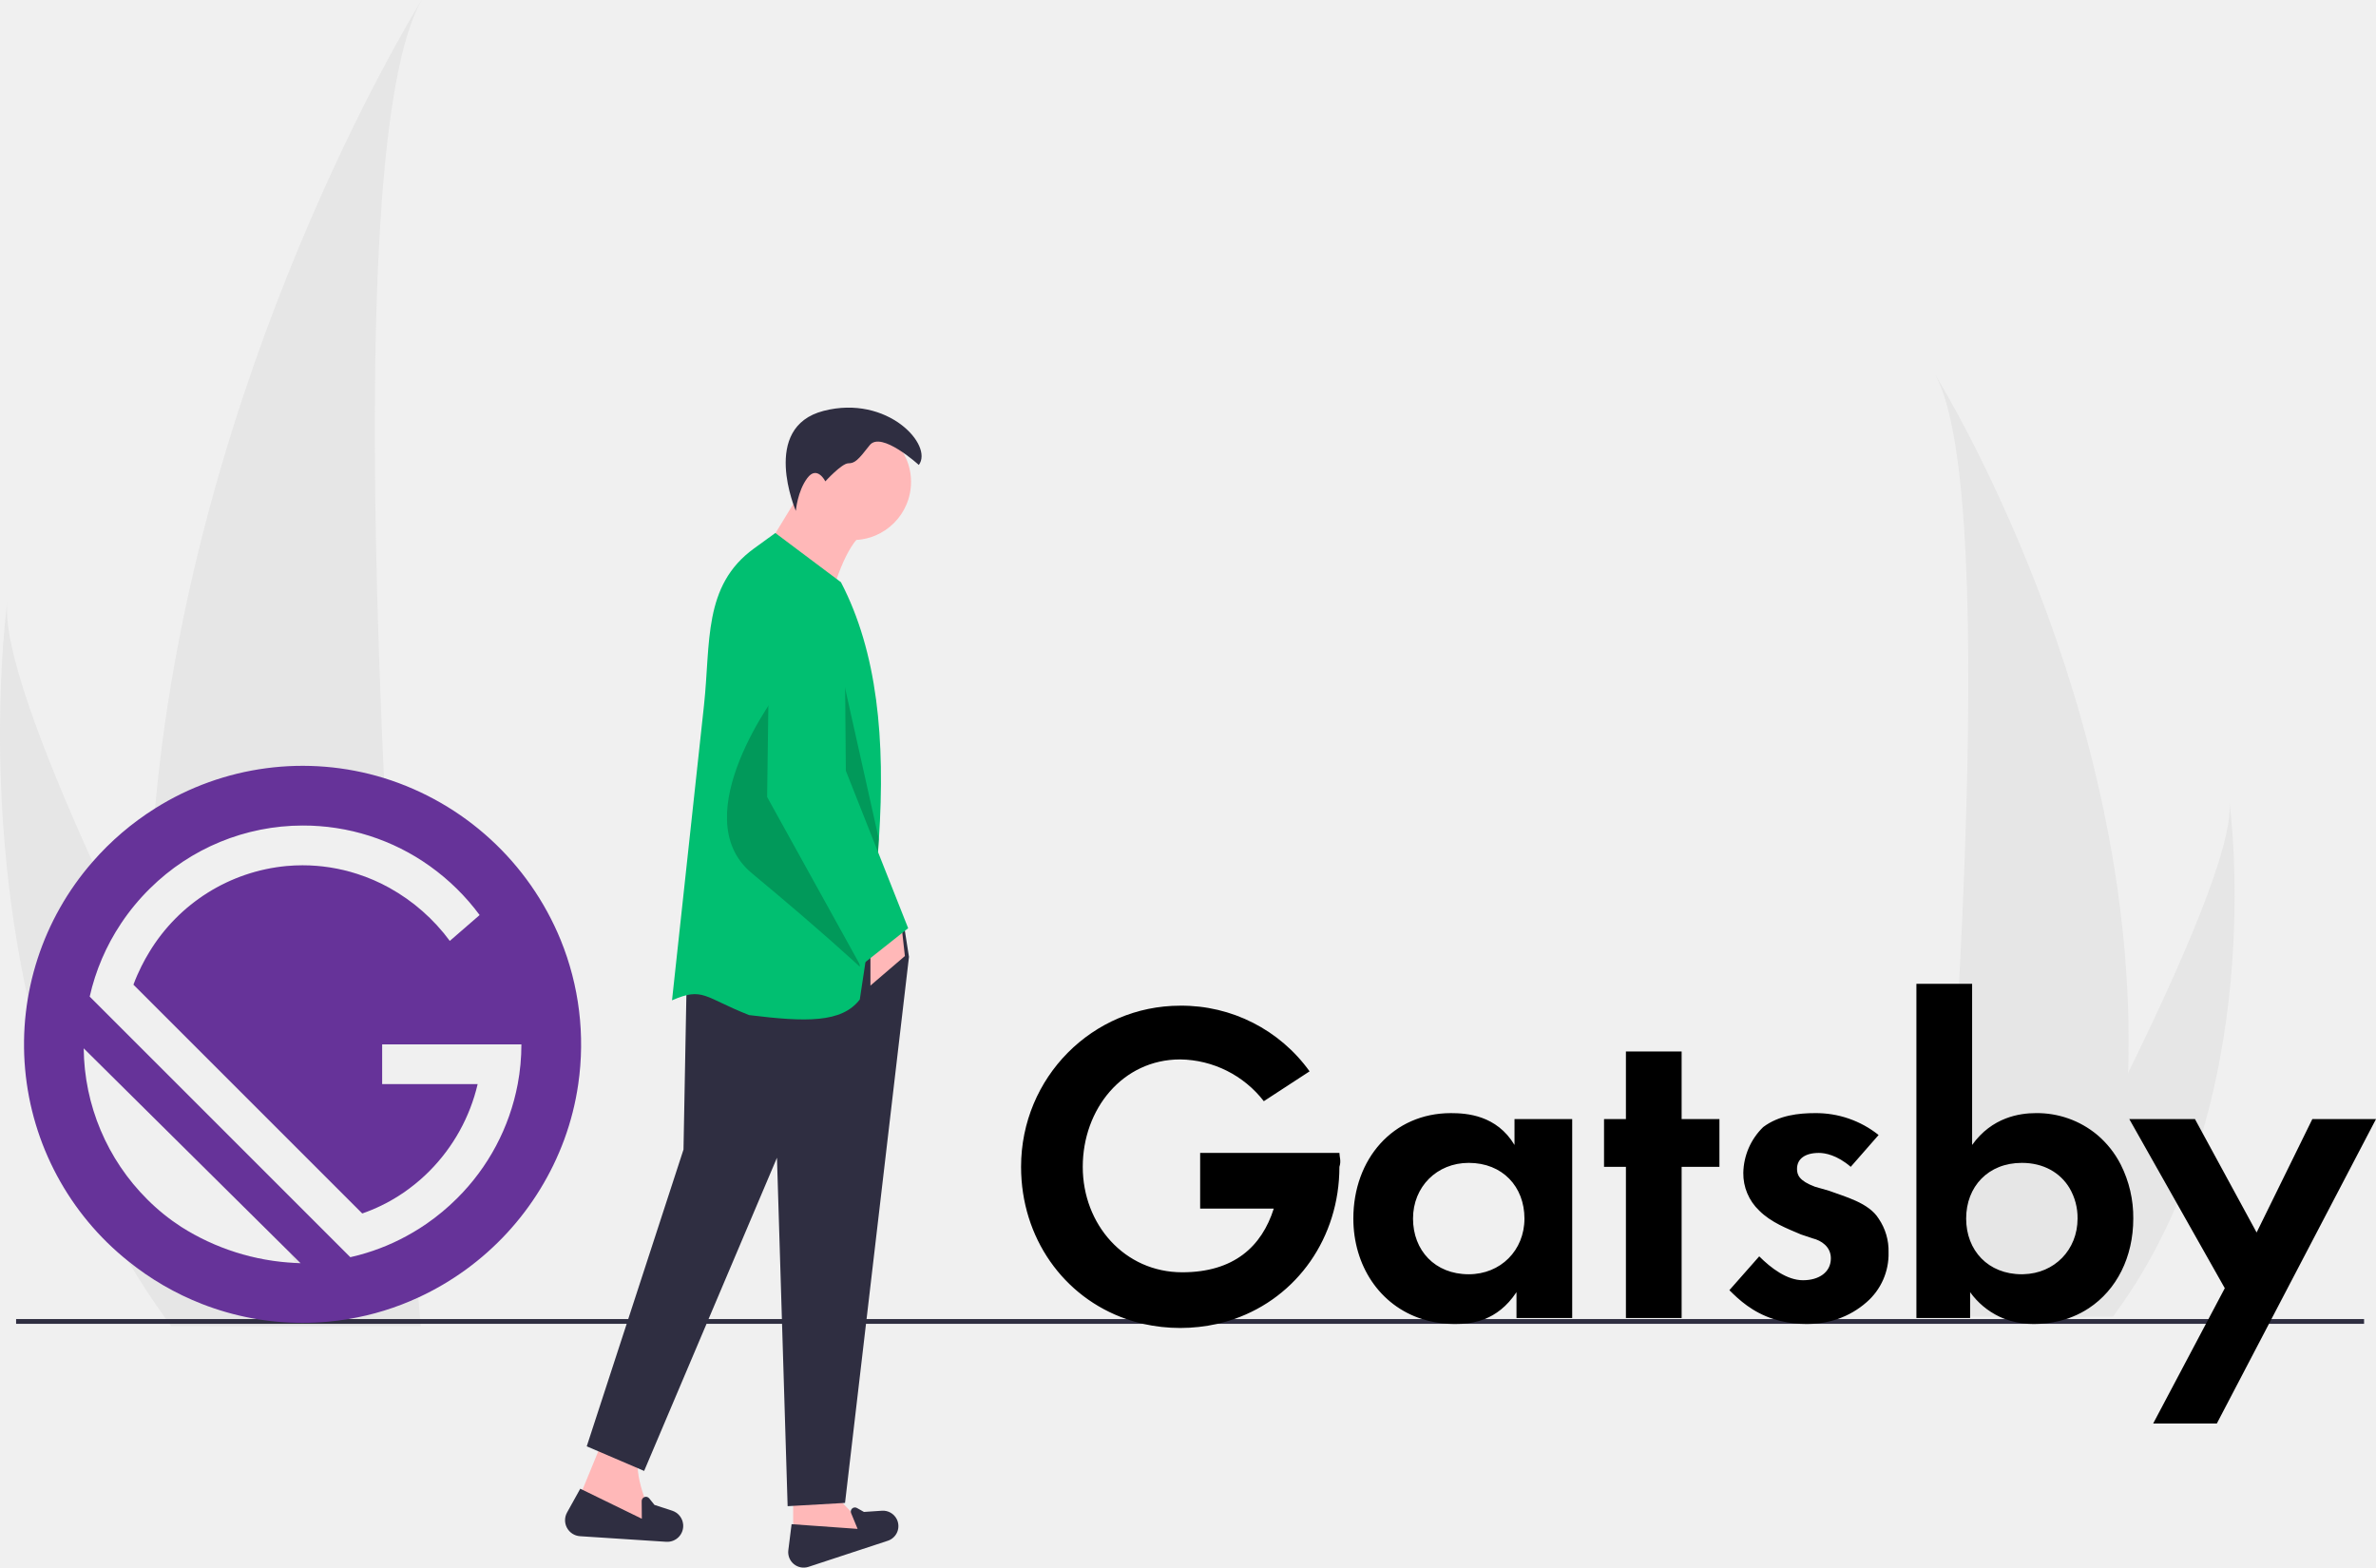
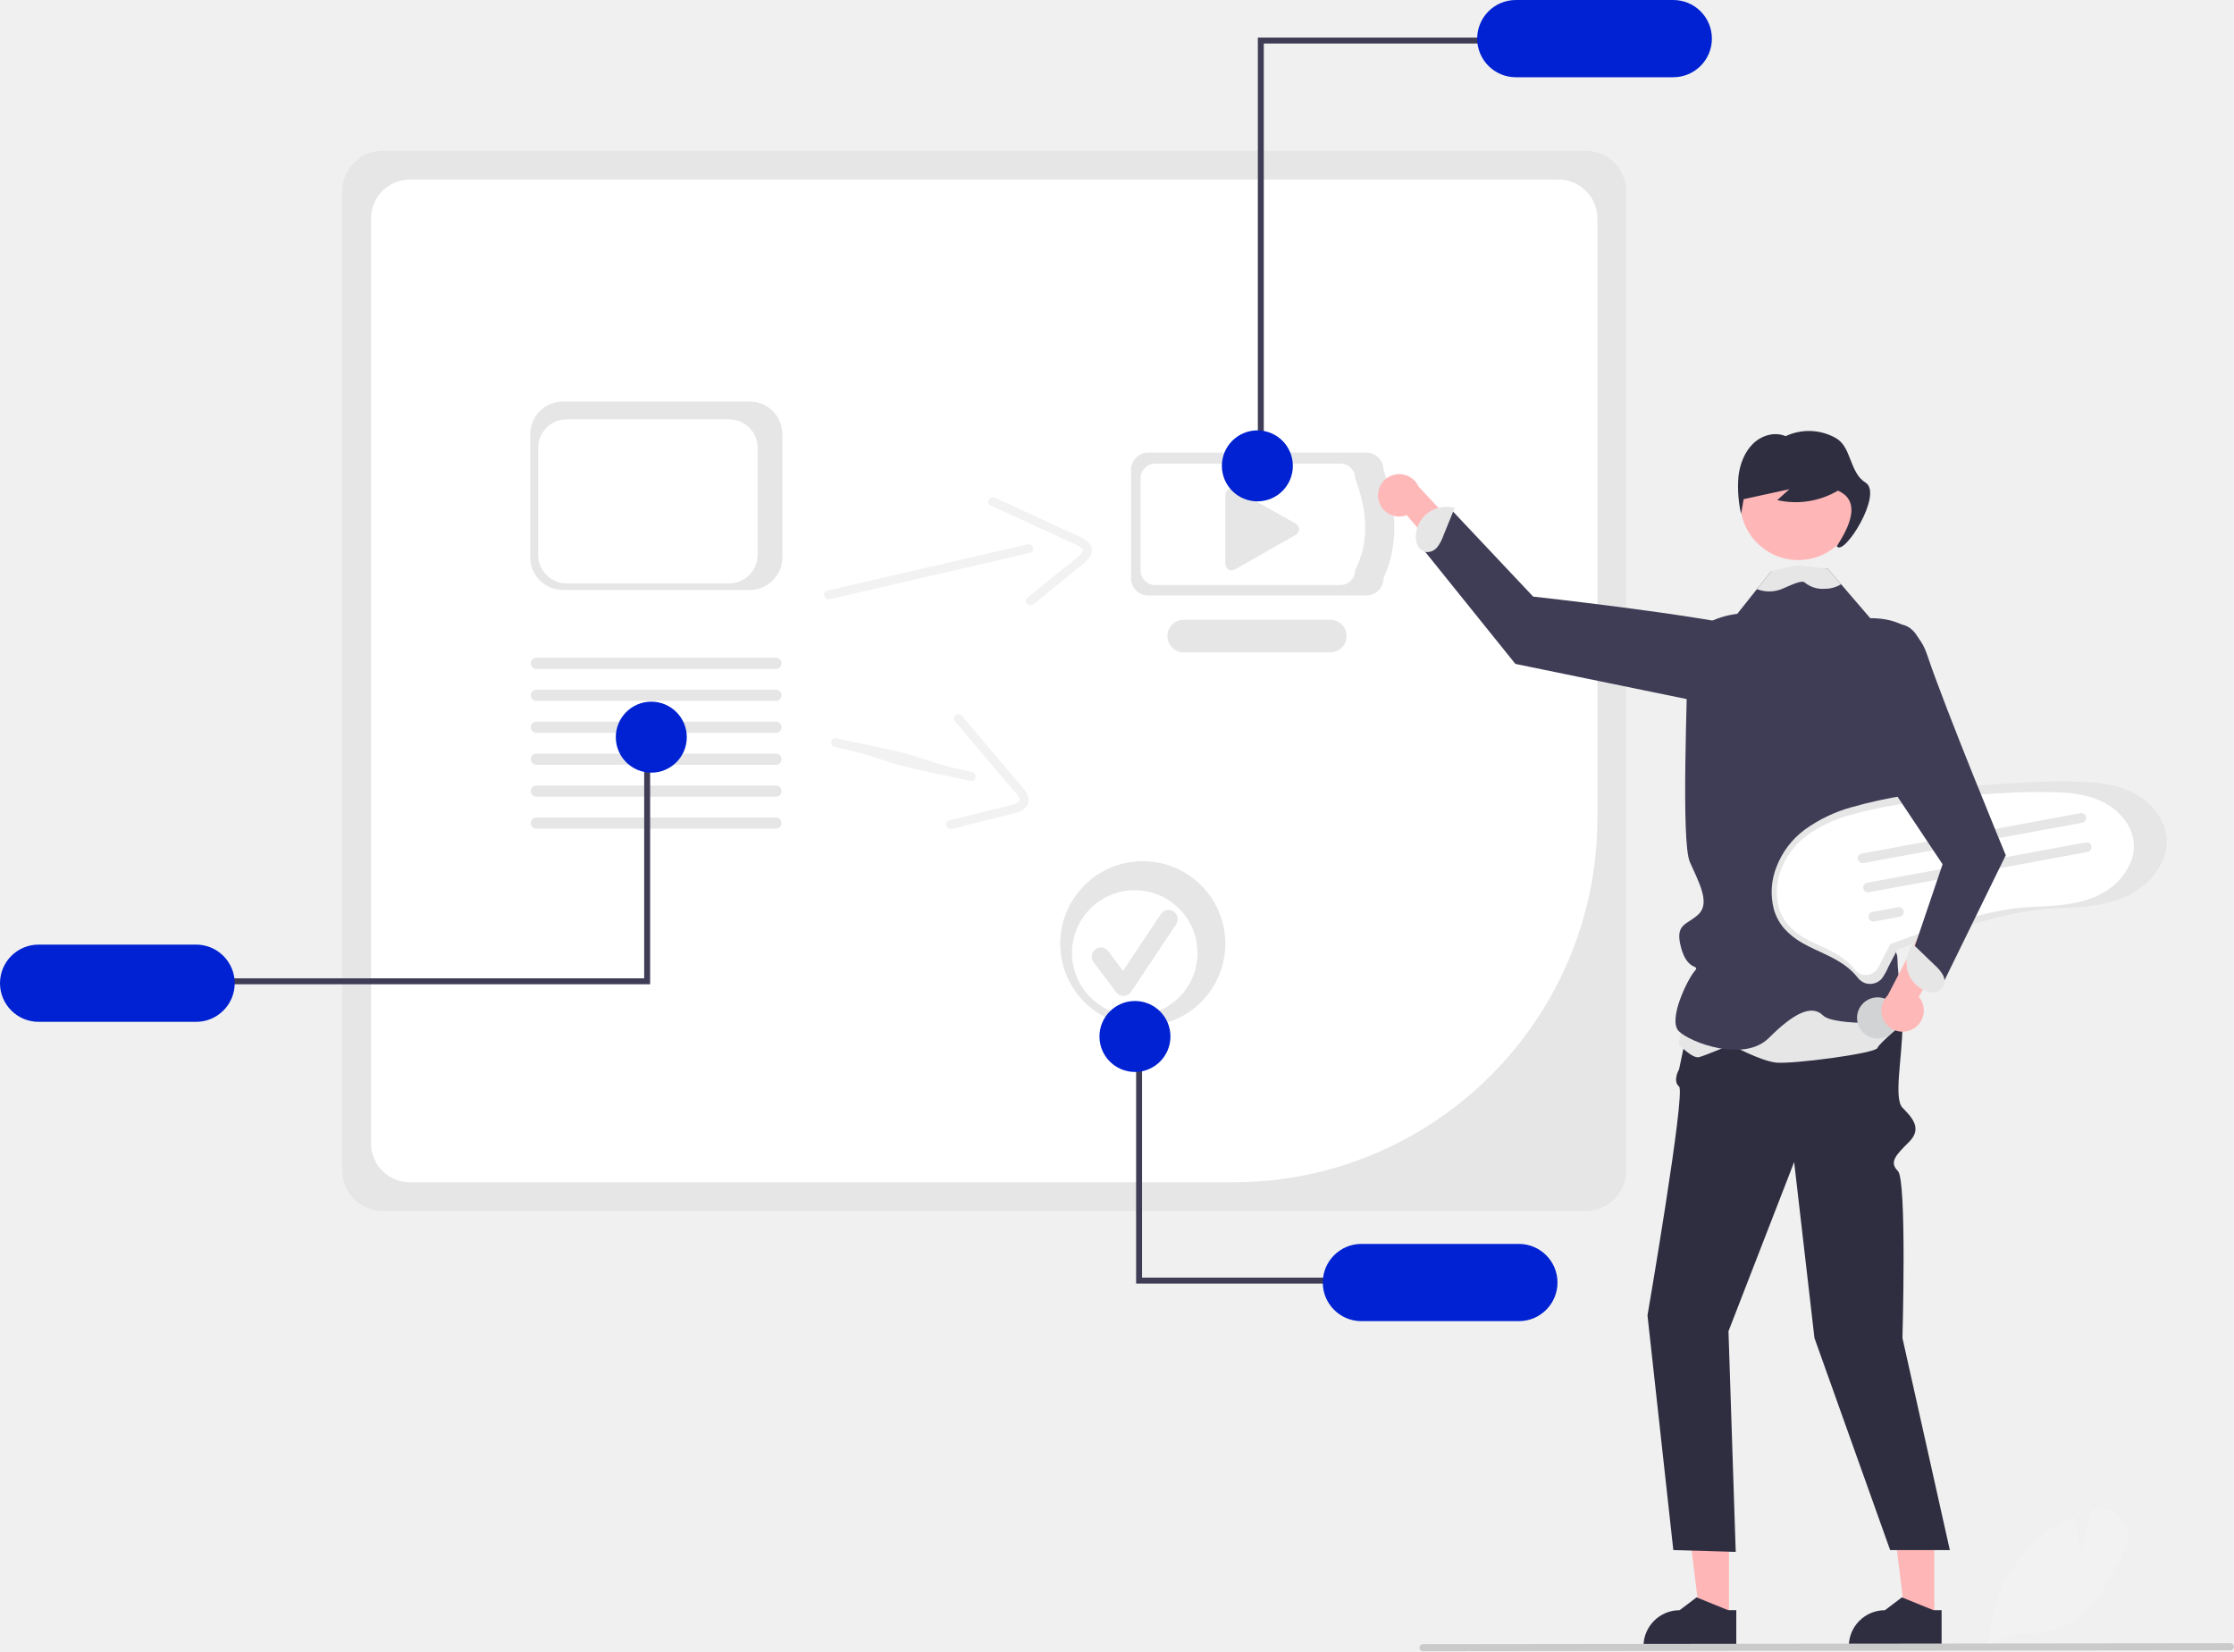
- <svg xmlns="http://www.w3.org/2000/svg" id="b2f46e39-848f-4802-b668-f0d450449910" data-name="Layer 1" width="995.745" height="657.038" viewBox="0 0 995.745 657.038">
-   <path d="M993.997,571.118a361.651,361.651,0,0,1-16.894,99.972c-.235.751-.482,1.491-.729,2.242h-63.046c.067-.673.135-1.424.202-2.242,4.204-48.327,28.44-342.458-.538-392.758C915.526,282.412,998.885,417.562,993.997,571.118Z" transform="translate(-102.1249 -121.48)" fill="#e6e6e6" />
-   <path d="M989.266,671.09c-.527.751-1.076,1.502-1.637,2.242H940.334c.359-.639.773-1.39,1.256-2.242,7.813-14.102,30.94-56.264,52.407-99.972,23.07-46.97,44.235-95.723,42.453-113.368C1036.999,461.729,1052.962,583.045,989.266,671.09Z" transform="translate(-102.1249 -121.48)" fill="#e6e6e6" />
-   <path d="M278.48,677.33H189.74c-.11-.34-.22-.67-.33-1-.22-.67-.44-1.33-.65-2-.02-.05-.03-.11-.05-.16-.66-2.05-1.31-4.11-1.94-6.16q-4.965-16.14-8.72-32.32a97.761,97.761,0,0,0,47.84,15.13c-.8-1.46-1.61-2.96-2.45-4.51l-53.31-52.82q-1.965-13.575-3.18-27.07l81.99,81.99c1.21-.27,2.41-.57,3.6-.89a90.621,90.621,0,0,0,22.65-9.5c.87,10.84,1.63,20.04,2.24,27.28.3,3.4.55,6.37.77,8.87,0,.05.01.11.01.16.06.71.12,1.38.18,2C278.42,676.68,278.45,677.01,278.48,677.33Z" transform="translate(-102.1249 -121.48)" fill="#e6e6e6" />
-   <path d="M273.75,619.55q-2.205,1.665-4.54,3.14a72.253,72.253,0,0,1-15.27,7.38L172.4,548.53l-7.16-7.16q-.195-3.96-.31-7.92-.21-6.45-.26-12.88a75.436,75.436,0,0,1,57.49-36.11c2.22-.21,4.48-.31,6.76-.31A74.294,74.294,0,0,1,251.84,487.77a75.177,75.177,0,0,1,13.55,5.87c1.28,23.03,2.66,45.12,4.03,65.56H262.28v16.67h8.27c.66,9.36,1.3,18.3,1.92,26.73Q273.13,611.465,273.75,619.55Z" transform="translate(-102.1249 -121.48)" fill="#e6e6e6" />
-   <path d="M264.03,468.14q.165,3.195.33,6.38a91.362,91.362,0,0,0-99.34,19.29q.6-16.92,2.1-33.52c16.24-182.78,107.24-331.54,111.74-338.81-23.06,40.4-22.07,190.96-15.82,326.1Q263.52,457.93,264.03,468.14Z" transform="translate(-102.1249 -121.48)" fill="#e6e6e6" />
-   <path d="M172.4,548.53l-7.16-7.16-7.19-7.19a76.847,76.847,0,0,1,3.41-7.83q1.725,3.555,3.47,7.1Q168.65,541.025,172.4,548.53Z" transform="translate(-102.1249 -121.48)" fill="#e6e6e6" />
-   <path d="M240.47,677.33H173.9c-.25-.33-.5-.66-.75-1-.49-.66-.98-1.33-1.45-2-.04-.05-.07-.11-.11-.16q-8.535-11.805-15.75-24.12l-.01-.01c-20.98-35.63-34.05-73.8-42.04-110.06-18.94-85.99-9.28-161.18-8.62-166-1.8,18.49,14.14,61.03,35.74,108.74,3.83,8.47,7.84,17.1,11.96,25.78a91.294,91.294,0,0,0-13.16,30.68l57.11,57.11c9.92,18.99,19.12,36.17,26.62,50.02l-53.31-52.82L137.2,560.86a90.506,90.506,0,0,0,26.69,63.37,87.009,87.009,0,0,0,14.16,11.46,97.761,97.761,0,0,0,47.84,15.13c5.48,10.09,9.9,18.1,12.81,23.35.03.06.06.11.09.16.22.39.43.76.63,1.12.17.31.33.6.49.88C240.1,676.68,240.29,677.01,240.47,677.33Z" transform="translate(-102.1249 -121.48)" fill="#e6e6e6" />
-   <rect x="6.748" y="552.852" width="984" height="2" fill="#2f2e41" />
-   <path d="M663.45,604.7H605.09v23.34h30.85c-5.01,15.85-16.68,26.69-38.36,26.69-24.18,0-41.69-20.02-41.69-44.2s16.68-45.02,40.86-45.02a45.063,45.063,0,0,1,35.02,17.51l19.18-12.51a66.023,66.023,0,0,0-54.2-27.52c-36.69,0-66.71,30.02-66.71,67.54,0,29.67,17.73,54.66,44.13,63.8a63.971,63.971,0,0,0,6.96,2,70.934,70.934,0,0,0,31.23,0,64.145,64.145,0,0,0,6.97-2c26.39-9.14,44.12-34.13,44.12-63.8C664.29,608.03,663.45,606.36,663.45,604.7ZM1071.19,590.52l-23.35,47.53-22.75-41.84L1022,590.52H994.48l20.02,35.46,20,35.42-6.84,12.93-1.06,2-22.11,41.77h26.68L1053.01,676.33l1.04-2L1097.87,590.52ZM990.89,609.57a40.247,40.247,0,0,0-9.91-12.49,39.372,39.372,0,0,0-25.69-9.06c-6.67,0-18.34,1.67-26.68,13.34V533.82H905.26V673.9h22.51V663.06a32.025,32.025,0,0,0,12.28,10.27c.8.38,1.6.71,2.39,1a33.364,33.364,0,0,0,9.65,2c.91.06,1.7.07,2.37.07.85,0,1.68-.02,2.51-.07a43.013,43.013,0,0,0,11.05-2c.94-.3,1.85-.63,2.74-1a38.1,38.1,0,0,0,6.76-3.55c11.67-7.69,18.63-21.41,18.63-37.57A49.164,49.164,0,0,0,990.89,609.57Zm-40.76,45.97c-.22.02-.45.02-.68.02-14.17,0-23.34-10.01-23.34-23.35s9.17-23.34,23.34-23.34c9.08,0,16.1,4.1,19.97,10.55a24.546,24.546,0,0,1,3.38,12.79C972.8,645.32,963.13,655.22,950.13,655.54Zm-60.71-23.33c-4.17-6.67-14.18-9.17-20.85-11.67l-5.83-1.67c-6.67-2.5-7.51-5-7.51-7.5,0-4.17,3.34-6.67,9.17-6.67,2.51,0,7.51.83,13.34,5.83l11.68-13.34a41.994,41.994,0,0,0-26.68-9.17c-6.67,0-15.01.83-21.68,5.84a27.45,27.45,0,0,0-8.34,19.17,21.365,21.365,0,0,0,6.67,15.85c5,5,11.67,7.5,17.51,10l5,1.67c3.34.83,7.51,3.34,7.51,8.34,0,5.84-5.01,9.17-11.68,9.17s-13.34-5-18.34-10.01l-12.51,14.18c4.03,4.03,9.66,9.26,18.52,12.1a44.155,44.155,0,0,0,11.26,2c.89.05,1.8.07,2.74.07.79,0,1.58-.02,2.35-.07a37.407,37.407,0,0,0,10.46-2,36.155,36.155,0,0,0,12.21-7.1,26.732,26.732,0,0,0,9.17-20.84A23.879,23.879,0,0,0,889.42,632.21Zm-82.55-41.69V562.17H783.52v28.35h-9.17v20.01h9.17V673.9h23.35V610.53h15.84V590.52Zm-70.04,0v10.84c-7.5-12.51-20.01-13.34-26.68-13.34-24.18,0-40.86,19.18-40.86,44.19,0,19.58,10.93,36.42,28.82,42.12a43.632,43.632,0,0,0,11.14,2c.85.05,1.7.07,2.57.07.89,0,1.85-.01,2.87-.07a30.148,30.148,0,0,0,9.65-2c4.51-1.79,9.23-5.11,13.32-11.27V673.9h23.35V590.52Zm-19.18,65.04c-14.17,0-23.35-10.01-23.35-23.35s10.01-23.34,23.35-23.34c14.18,0,23.35,10,23.35,23.34S730.99,655.56,717.65,655.56Z" transform="translate(-102.1249 -121.48)" />
-   <path d="M270.55,575.87c.66,9.36,1.3,18.3,1.92,26.73q.66,8.865,1.28,16.95a73.591,73.591,0,0,0,8.39-7.28,76.403,76.403,0,0,0,20.16-36.4ZM164.93,533.45q-.21-6.45-.26-12.88-1.725,2.805-3.21,5.78a76.847,76.847,0,0,0-3.41,7.83l7.19,7.19Q165.045,537.41,164.93,533.45Zm105.62,42.42c.66,9.36,1.3,18.3,1.92,26.73q.66,8.865,1.28,16.95a73.591,73.591,0,0,0,8.39-7.28,76.403,76.403,0,0,0,20.16-36.4Zm0,0c.66,9.36,1.3,18.3,1.92,26.73q.66,8.865,1.28,16.95a73.591,73.591,0,0,0,8.39-7.28,76.403,76.403,0,0,0,20.16-36.4Zm-105.88-55.3q-1.725,2.805-3.21,5.78a76.847,76.847,0,0,0-3.41,7.83l7.19,7.19q-.195-3.96-.31-7.92Q164.72,527,164.67,520.57ZM337.09,515.44a117.747,117.747,0,0,0-74.05-67.86,116.096,116.096,0,0,0-95.92,12.71,118.007,118.007,0,0,0-26.21,22.43A116.289,116.289,0,0,0,155.83,650.04l.01.01a116.943,116.943,0,0,0,30.93,17.96,115.741,115.741,0,0,0,42.15,7.92q5.31,0,10.5-.48,4.395-.39,8.69-1.12a114.269,114.269,0,0,0,29.32-9.03,117.787,117.787,0,0,0,61.17-66.23,114.656,114.656,0,0,0,5.86-23.2,116.112,116.112,0,0,0-7.37-60.43ZM178.05,635.69a87.009,87.009,0,0,1-14.16-11.46,90.506,90.506,0,0,1-26.69-63.37l32.93,32.63,53.31,52.82,4.65,4.61c-.73-.03-1.47-.06-2.2-.1A97.761,97.761,0,0,1,178.05,635.69Zm141.04-59.82a91.415,91.415,0,0,1-25.45,47.9,93.126,93.126,0,0,1-12.74,10.61c-1.85,1.28-3.76,2.5-5.71,3.64a90.621,90.621,0,0,1-22.65,9.5c-1.19.32-2.39.62-3.6.89L139.71,539.18a91.294,91.294,0,0,1,13.16-30.68,93.094,93.094,0,0,1,12.15-14.69,90.999,90.999,0,0,1,63.9-26.33,91.201,91.201,0,0,1,53.4,17.05A93.562,93.562,0,0,1,303.13,505l-12.5,10.84a79.252,79.252,0,0,0-25.24-22.2,75.177,75.177,0,0,0-13.55-5.87A74.294,74.294,0,0,0,228.92,484.15c-2.28,0-4.54.1-6.76.31A75.436,75.436,0,0,0,164.67,520.57q-1.725,2.805-3.21,5.78a76.847,76.847,0,0,0-3.41,7.83l7.19,7.19,7.16,7.16,81.54,81.54a72.253,72.253,0,0,0,15.27-7.38q2.34-1.47,4.54-3.14a73.591,73.591,0,0,0,8.39-7.28,76.403,76.403,0,0,0,20.16-36.4H262.28V559.2h58.36A89.897,89.897,0,0,1,319.09,575.87Zm-48.54,0c.66,9.36,1.3,18.3,1.92,26.73q.66,8.865,1.28,16.95a73.591,73.591,0,0,0,8.39-7.28,76.403,76.403,0,0,0,20.16-36.4Zm0,0c.66,9.36,1.3,18.3,1.92,26.73q.66,8.865,1.28,16.95a73.591,73.591,0,0,0,8.39-7.28,76.403,76.403,0,0,0,20.16-36.4Z" transform="translate(-102.1249 -121.48)" fill="#639" />
-   <polygon points="332.398 648.706 365.998 643.436 352.162 628.942 332.398 628.942 332.398 648.706" fill="#ffb8b8" />
-   <path d="M440.955,778.187l33.236-10.933a6.464,6.464,0,0,0,3.762-9.031h0a6.464,6.464,0,0,0-6.217-3.558l-7.539.509-2.955-1.663a1.719,1.719,0,0,0-2.432,2.152l2.725,6.617-27.671-1.976-1.365,10.922A6.481,6.481,0,0,0,440.955,778.187Z" transform="translate(-102.1249 -121.48)" fill="#2f2e41" />
-   <path d="M343.056,753.635l34.918,9.224c-6.431-13.341-10.392-25.146-7.906-32.941l-16.471-1.976Z" transform="translate(-102.1249 -121.48)" fill="#ffb8b8" />
-   <path d="M345.203,765.344l36.129,2.343a6.689,6.689,0,0,0,7.099-7.216v0a6.689,6.689,0,0,0-4.594-5.817l-7.434-2.423-2.194-2.738a1.778,1.778,0,0,0-3.166,1.127l.06,7.405-25.8-12.586-5.529,9.957A6.707,6.707,0,0,0,345.203,765.344Z" transform="translate(-102.1249 -121.48)" fill="#2f2e41" />
-   <circle cx="357.423" cy="201.969" r="24.377" fill="#ffb8b8" />
-   <path d="M420.869,355.185l28.177,21.305c4.554-17.387,10.02-29.807,17.181-32.988L438.05,327.008Z" transform="translate(-102.1249 -121.48)" fill="#ffb8b8" />
-   <polygon points="245.895 606.197 269.949 616.506 325.616 485.241 330.084 631.282 354.138 629.908 380.94 401.052 378.879 387.994 287.817 408.268 286.443 481.804 245.895 606.197" fill="#2f2e41" />
-   <path d="M487.189,316.355s-15.807-14.432-20.618-8.247-6.185,7.56-8.934,7.56-9.622,7.56-9.622,7.56-3.436-6.873-7.56-1.375-4.811,13.745-4.811,13.745-15.12-35.05,11.683-41.923S493.374,308.108,487.189,316.355Z" transform="translate(-102.1249 -121.48)" fill="#2f2e41" />
-   <path d="M383.757,540.744c13.058-5.718,13.443-1.23,32.301,6.185,23.752,2.948,38.851,3.326,46.39-6.529,3.086-19.566,5.615-38.328,7.175-56.169q.484-5.515.838-10.92c2.749-41.971-.618-78.457-15.917-107.817l-27.49-20.618-8.969,6.508c-21.422,15.546-18.089,39.428-20.934,65.743Z" transform="translate(-102.1249 -121.48)" fill="#01bf71" />
-   <polygon points="364.79 413.079 379.222 400.708 377.848 388.338 364.79 388.338 364.79 413.079" fill="#ffb8b8" />
-   <path d="M428.825,410.509S388.222,463.428,417.224,487.482s45.224,39.174,45.224,39.174S460.727,422.88,428.825,410.509Z" transform="translate(-102.1249 -121.48)" opacity="0.2" />
-   <path d="M444.579,463.428l25.044,20.803q.484-5.515.838-10.92l-16.948-75.859Z" transform="translate(-102.1249 -121.48)" opacity="0.2" />
-   <path d="M462.791,526.312l19.93-15.807-26.116-65.976-.593-68.771a15.659,15.659,0,0,0-10.413-14.619h0a15.659,15.659,0,0,0-20.904,14.543l-1.079,79.844Z" transform="translate(-102.1249 -121.48)" fill="#01bf71" />
+ <svg xmlns="http://www.w3.org/2000/svg" data-name="Layer 1" width="751.951" height="555.868" viewBox="0 0 751.951 555.868">
+   <path d="M757.765,579.763H352.83a13.625,13.625,0,0,1-13.609-13.609V236.431a13.625,13.625,0,0,1,13.609-13.609H757.765a13.625,13.625,0,0,1,13.609,13.609V566.154A13.625,13.625,0,0,1,757.765,579.763Z" transform="translate(-224.0247 -172.0659)" fill="#e6e6e6" />
+   <path d="M362.011,232.509a13.124,13.124,0,0,0-13.109,13.109V556.975a13.124,13.124,0,0,0,13.109,13.108H639.174a122.66,122.66,0,0,0,122.521-122.521V245.618a13.124,13.124,0,0,0-13.109-13.109Z" transform="translate(-224.0247 -172.0659)" fill="#fff" />
+   <path d="M683.925,372.54H610.5a5.782,5.782,0,0,1-5.776-5.776V330.219a5.782,5.782,0,0,1,5.776-5.776h73.424a5.782,5.782,0,0,1,5.776,5.776c4.543,12.932,5.189,25.221,0,36.545A5.782,5.782,0,0,1,683.925,372.54Z" transform="translate(-224.0247 -172.0659)" fill="#e6e6e6" />
+   <path d="M675.226,369.008H612.845a4.913,4.913,0,0,1-4.907-4.907V333.052a4.913,4.913,0,0,1,4.907-4.907h62.382a4.913,4.913,0,0,1,4.907,4.907c4.21,11.058,4.887,21.521,0,31.049A4.913,4.913,0,0,1,675.226,369.008Z" transform="translate(-224.0247 -172.0659)" fill="#fff" />
+   <path d="M671.862,391.683H622.4a5.488,5.488,0,0,1-.02-10.975h49.482a5.488,5.488,0,0,1,0,10.975Z" transform="translate(-224.0247 -172.0659)" fill="#e6e6e6" />
+   <path d="M638.606,336.528a2.153,2.153,0,0,0-2.146,2.149v23.261a2.145,2.145,0,0,0,3.208,1.864l20.531-11.707a2.144,2.144,0,0,0-.01-3.733l-20.53-11.555A2.142,2.142,0,0,0,638.606,336.528Z" transform="translate(-224.0247 -172.0659)" fill="#e6e6e6" />
+   <path d="M938.139,683.43a9.168,9.168,0,0,0-9.789-3.129l-.384.114-3.447,13.459c-.516-2.006-1.622-6.534-2.318-10.966l-.06-.366-.342.15a46.75,46.75,0,0,0-10.084,6.078A48.361,48.361,0,0,0,893.631,725.188l-.006.258-.006.162.456-.162,9.795-3.501a29.241,29.241,0,0,0,23.578-8.792c3.958-4.174,6.672-9.543,9.297-14.738.769-1.513,1.555-3.075,2.36-4.576A9.319,9.319,0,0,0,938.139,683.43Z" transform="translate(-224.0247 -172.0659)" fill="#f2f2f2" />
+   <path d="M687.995,340.212a7.098,7.098,0,0,0,9.517,5.28l29.275,34.056,3.706-12.572-29.023-31.157a7.136,7.136,0,0,0-13.474,4.393Z" transform="translate(-224.0247 -172.0659)" fill="#ffb8b8" />
+   <polygon points="581.955 545.239 572.267 545.239 567.658 507.87 581.957 507.87 581.955 545.239" fill="#ffb6b6" />
+   <path d="M805.721,714.141l-10.344-4.207-.296-.122-5.711,4.329a12.161,12.161,0,0,0-12.159,12.159v.395h31.237V714.141Z" transform="translate(-224.0247 -172.0659)" fill="#2f2e41" />
+   <polygon points="651.067 545.239 641.379 545.239 636.77 507.87 651.069 507.87 651.067 545.239" fill="#ffb6b6" />
+   <path d="M874.833,714.141l-10.344-4.207-.296-.122-5.711,4.329a12.161,12.161,0,0,0-12.159,12.159v.395h31.237V714.141Z" transform="translate(-224.0247 -172.0659)" fill="#2f2e41" />
+   <path d="M852.226,494.155s12.152,12.642,12.152,23.029-3.038,24.65,0,27.772,6.835,6.919,2.278,11.476-6.835,6.835-3.797,9.873,1.519,56.201,1.519,56.201L880.327,693.897H860.234l-25.475-71.391-6.835-59.239-22.105,56.96,2.441,74.282-21.006-.613-8.695-78.985s12.911-75.134,10.633-77.06,0-5.813,0-5.813l6.076-28.77Z" transform="translate(-224.0247 -172.0659)" fill="#2f2e41" />
+   <path d="M828.435,404.522s4.132-16.282-14.904-20.95-73.449-10.665-73.449-10.665l-27.499-29.18-9.318,13.532,30.827,38.308,73.043,15.003Z" transform="translate(-224.0247 -172.0659)" fill="#3f3d56" />
+   <path d="M707.794,356.262a12.889,12.889,0,0,0,1.979-3.665l3.944-9.69-1.024-.043a10.23,10.23,0,0,0-12.095,9.316,6.661,6.661,0,0,0,.644,3.621,3.947,3.947,0,0,0,2.891,2.12A4.364,4.364,0,0,0,707.794,356.262Z" transform="translate(-224.0247 -172.0659)" fill="#e6e6e6" />
+   <path d="M791.388,507.149l-2.278,16.516s4.557,4.894,6.835,4.282,10.633-4.173,10.633-4.173,9.873,5.396,15.189,6.008,33.417-3.059,34.176-4.894,9.587-9.019,9.587-9.019l-3.511-20.955Z" transform="translate(-224.0247 -172.0659)" fill="#e6e6e6" />
+   <path d="M865.383,449.369s-1.929,15.926-.41,17.392c1.519,1.458-1.519,10.686-4.557,16.762s2.278,6.835,2.278,11.392,2.278,21.265,2.278,21.265-23.544,1.519-27.341-2.278-9.873-.759-18.227,7.595-26.498,1.519-30.295-2.278,2.954-17.468,5.233-20.118-2.195.418-4.473-7.982,2.195-7.595,5.992-11.392,0-10.633-3.038-17.468-.759-57.72-.759-69.871,16.708-13.671,16.708-13.671l6.615-8.316,4.861-6.114,9.524-.38.251-.008,9.212-.372,4.473,5.21,9.873,11.498,11.392,2.278c9.114,3.038,6.835,22.025,6.835,22.025Z" transform="translate(-224.0247 -172.0659)" fill="#3f3d56" />
+   <circle cx="605.277" cy="169.023" r="19.522" fill="#ffb6b6" />
+   <path d="M851.938,334.521c-5.37-3.293-4.682-11.903-9.855-14.91a18.424,18.424,0,0,0-17.032-.715c-3.644-1.559-8.01-.315-10.925,2.5s-4.493,6.968-4.959,11.145a41.705,41.705,0,0,0,.894,12.526q.434-2.475.869-4.949l15.39-3.364q-2.044,1.836-4.087,3.672a27.956,27.956,0,0,0,20.437-3.196c6.7,3.004,5.486,9.749-.396,18.701C844.551,359.729,858.056,338.274,851.938,334.521Z" transform="translate(-224.0247 -172.0659)" fill="#2f2e41" />
+   <path d="M843.708,368.736a1.542,1.542,0,0,1-.137.099,10.227,10.227,0,0,1-5.324,1.443,9.414,9.414,0,0,1-6.782-2.127c-.995-.942-4.952,1.048-7.549,2.149a11.46,11.46,0,0,1-8.529.099l4.861-6.114,8.011-1.776h2l8.976,1.017Z" transform="translate(-224.0247 -172.0659)" fill="#e6e6e6" />
+   <path d="M974.791,727.627l-271.75.307a1.191,1.191,0,1,1-.012-2.381h.012l271.75-.307a1.191,1.191,0,0,1,0,2.381Z" transform="translate(-224.0247 -172.0659)" fill="#cacaca" />
+   <polygon points="425.383 155.694 423.383 155.694 423.383 12.651 502.04 12.651 502.04 14.651 425.383 14.651 425.383 155.694" fill="#3f3d56" />
+   <path d="M787.237,172.066h-53a13,13,0,1,0,0,26h53a13,13,0,0,0,0-26Z" transform="translate(-224.0247 -172.0659)" fill="#0022d2" />
+   <circle cx="423.223" cy="156.834" r="11.946" fill="#0022d2" />
+   <path d="M503.297,373.788,555.703,361.661l15.042-3.481c1.882-.435,1.1-3.332-.782-2.897l-52.406,12.127-15.043,3.481c-1.882.435-1.1,3.332.782,2.897Z" transform="translate(-224.0247 -172.0659)" fill="#f2f2f2" />
+   <path d="M557.413,342.206l28.055,12.905a9.289,9.289,0,0,1,2.655,1.437c.774.758.211,1.488-.421,2.149a63.263,63.263,0,0,1-5.971,4.929l-11.952,9.717c-1.5,1.22.617,3.348,2.103,2.14l10.41-8.463,5.205-4.232c1.475-1.199,3.27-2.422,3.862-4.332,1.245-4.013-3.668-5.608-6.399-6.864l-12.217-5.62L558.94,339.623c-1.74-.8-3.281,1.776-1.528,2.583Z" transform="translate(-224.0247 -172.0659)" fill="#f2f2f2" />
+   <path d="M944.566,440.449c-4.998-3.389-11.07-4.648-17.005-5.075a182.41,182.41,0,0,0-20.252.024q-10.51.416-20.977,1.521-10.452,1.106-20.817,2.899a153.828,153.828,0,0,0-18.331,4.012,49.195,49.195,0,0,0-15.852,7.655,28.072,28.072,0,0,0-9.315,12.325,22.891,22.891,0,0,0-.899,14.456,17.234,17.234,0,0,0,3.408,6.331,23.744,23.744,0,0,0,6.348,5.026c4.958,2.831,10.576,4.533,15.06,8.158a21.29,21.29,0,0,1,3.215,3.197,5.835,5.835,0,0,0,2.583,2.032,5.275,5.275,0,0,0,5.668-1.459,19.189,19.189,0,0,0,2.231-3.966l2.366-4.564a6.382,6.382,0,0,1,.591-1.141c.177-.211-.14.004-.079-.051.033-.031.102-.03.14-.054a3.427,3.427,0,0,1,.611-.234q3.282-1.251,6.594-2.425c8.149-2.904,16.397-5.581,24.774-7.75a119.875,119.875,0,0,1,13.096-2.74c5.716-.814,11.518-.72,17.26-1.276,6.182-.599,12.56-1.85,17.862-5.254a23.193,23.193,0,0,0,9.602-11.493,16.08,16.08,0,0,0,.801-7.116C952.56,448.052,949.01,443.462,944.566,440.449Z" transform="translate(-224.0247 -172.0659)" fill="#e6e6e6" />
+   <path d="M934.337,443.503c-4.517-3.062-10.004-4.2-15.367-4.586a164.839,164.839,0,0,0-18.301.022q-9.497.376-18.956,1.374-9.445 1-18.811,2.62a139.01,139.01,0,0,0-16.565,3.626A44.456,44.456,0,0,0,832.011,453.476a25.368,25.368,0,0,0-8.418,11.138,20.686,20.686,0,0,0-.813,13.063,15.574,15.574,0,0,0,3.079,5.721,21.457,21.457,0,0,0,5.737,4.542c4.48,2.558,9.557,4.097,13.609,7.372a19.239,19.239,0,0,1,2.906,2.889,5.273,5.273,0,0,0,2.334,1.836,4.767,4.767,0,0,0,5.122-1.319,17.341,17.341,0,0,0,2.016-3.584l2.138-4.124a5.767,5.767,0,0,1,.534-1.031c.16-.191-.126.004-.072-.046.03-.028.092-.027.126-.049a3.097,3.097,0,0,1,.552-.212q2.966-1.131,5.959-2.191c7.364-2.625,14.817-5.044,22.388-7.003a108.324,108.324,0,0,1,11.835-2.476c5.165-.736,10.409-.65,15.597-1.153,5.586-.541,11.351-1.672,16.141-4.748a20.959,20.959,0,0,0,8.677-10.386,14.531,14.531,0,0,0,.724-6.43C941.561,450.373,938.352,446.226,934.337,443.503Z" transform="translate(-224.0247 -172.0659)" fill="#fff" />
+   <path d="M924.877,449.033,851.276,462.607a1.628,1.628,0,1,1-.6-3.201l.01-.002,73.601-13.575a1.628,1.628,0,1,1,.591,3.203Z" transform="translate(-224.0247 -172.0659)" fill="#e6e6e6" />
+   <path d="M926.69,458.862,853.089,472.437a1.628,1.628,0,1,1-.6-3.201l.01-.002,73.601-13.575a1.628,1.628,0,1,1,.591,3.203Z" transform="translate(-224.0247 -172.0659)" fill="#e6e6e6" />
+   <path d="M863.479,480.684l-8.577,1.582a1.628,1.628,0,0,1-.591-3.203l8.577-1.582a1.628,1.628,0,0,1,.591,3.203Z" transform="translate(-224.0247 -172.0659)" fill="#e6e6e6" />
+   <circle cx="856.01" cy="514.742" r="6.921" transform="translate(-303.1895 -8.26639) rotate(-10.45006)" fill="#d1d3d4" />
+   <path d="M476.366,370.688H413.5a11.021,11.021,0,0,1-11.008-11.008V318.248a11.021,11.021,0,0,1,11.008-11.008h62.866A11.021,11.021,0,0,1,487.374,318.248v41.433A11.021,11.021,0,0,1,476.366,370.688Z" transform="translate(-224.0247 -172.0659)" fill="#e6e6e6" />
+   <path d="M469.457,368.456H414.744a9.592,9.592,0,0,1-9.58-9.58V322.817a9.592,9.592,0,0,1,9.58-9.58h54.713a9.592,9.592,0,0,1,9.58,9.58V358.876A9.592,9.592,0,0,1,469.457,368.456Z" transform="translate(-224.0247 -172.0659)" fill="#fff" />
+   <path d="M485.221,408.017H404.555a1.882,1.882,0,0,1,0-3.764h80.666a1.882,1.882,0,0,1,0,3.764Z" transform="translate(-224.0247 -172.0659)" fill="#e6e6e6" />
+   <path d="M485.221,397.261H404.555a1.882,1.882,0,0,1,0-3.764h80.666a1.882,1.882,0,0,1,0,3.764Z" transform="translate(-224.0247 -172.0659)" fill="#e6e6e6" />
+   <path d="M485.221,418.772H404.555a1.882,1.882,0,1,1,0-3.764h80.666a1.882,1.882,0,1,1,0,3.764Z" transform="translate(-224.0247 -172.0659)" fill="#e6e6e6" />
+   <path d="M485.221,429.527H404.555a1.882,1.882,0,1,1,0-3.764h80.666a1.882,1.882,0,1,1,0,3.764Z" transform="translate(-224.0247 -172.0659)" fill="#e6e6e6" />
+   <path d="M485.221,440.283H404.555a1.882,1.882,0,1,1,0-3.764h80.666a1.882,1.882,0,1,1,0,3.764Z" transform="translate(-224.0247 -172.0659)" fill="#e6e6e6" />
+   <path d="M485.221,451.038H404.555a1.882,1.882,0,0,1,0-3.764h80.666a1.882,1.882,0,0,1,0,3.764Z" transform="translate(-224.0247 -172.0659)" fill="#e6e6e6" />
+   <polygon points="216.83 254.306 218.83 254.306 218.83 331.349 74.173 331.349 74.173 329.349 216.83 329.349 216.83 254.306" fill="#3f3d56" />
+   <path d="M237.025,516.066h53a13,13,0,0,0,0-26h-53a13,13,0,0,0,0,26Z" transform="translate(-224.0247 -172.0659)" fill="#0022d2" />
+   <circle cx="219.223" cy="248.166" r="11.946" fill="#0022d2" />
+   <path d="M504.992,423.551c17.539,3.728,13.077,4.455,30.616,8.183l15.103,3.21c1.889.402,2.406-2.554.516-2.956-17.539-3.728-13.077-4.455-30.616-8.183l-15.103-3.21c-1.889-.402-2.407,2.554-.516,2.956Z" transform="translate(-224.0247 -172.0659)" fill="#f2f2f2" />
+   <path d="M545.388,414.829l19.961,23.563a9.288,9.288,0,0,1,1.798,2.425c.381,1.015-.439,1.437-1.291,1.769A63.258,63.258,0,0,1,558.36,444.525l-14.941,3.748c-1.876.471-.858,3.295,1,2.829l13.013-3.265,6.507-1.632c1.843-.462,3.987-.812,5.332-2.292,2.826-3.109-.951-6.633-2.894-8.927L557.685,424.726l-9.819-11.591c-1.238-1.461-3.724.222-2.477,1.694Z" transform="translate(-224.0247 -172.0659)" fill="#f2f2f2" />
+   <circle cx="384.653" cy="317.695" r="27.78" fill="#e6e6e6" />
+   <circle cx="381.945" cy="320.814" r="21.119" fill="#fff" />
+   <path d="M602.18,507.338a3.089,3.089,0,0,1-2.472-1.236l-7.579-10.105a3.09,3.09,0,1,1,4.942-3.71l.002.003,4.958,6.611,12.735-19.102a3.09,3.09,0,1,1,5.142,3.428l-15.158,22.736a3.091,3.091,0,0,1-2.485,1.375C602.237,507.338,602.209,507.338,602.18,507.338Z" transform="translate(-224.0247 -172.0659)" fill="#e6e6e6" />
+   <path d="M868.075,518.379a7.098,7.098,0,0,0,1.794-10.734l22.306-38.978-13.088.711L859.429,507.149a7.136,7.136,0,0,0,8.646,11.23Z" transform="translate(-224.0247 -172.0659)" fill="#ffb8b8" />
+   <path d="M842.951,381.753s23.624-7.595,29.7,10.633,26.501,67.593,26.501,67.593l-21.944,44.809-9.873-10.633,10.552-31.138-30.379-45.568Z" transform="translate(-224.0247 -172.0659)" fill="#3f3d56" />
+   <path d="M877.961,500.212a12.89,12.89,0,0,0-2.671-3.196l-7.538-7.255-.419.935a10.23,10.23,0,0,0,4.168,14.687,6.661,6.661,0,0,0,3.602.744,3.946,3.946,0,0,0,3.041-1.899A4.364,4.364,0,0,0,877.961,500.212Z" transform="translate(-224.0247 -172.0659)" fill="#e6e6e6" />
+   <polygon points="384.412 355.068 382.412 355.068 382.412 432.111 450.069 432.111 450.069 430.111 384.412 430.111 384.412 355.068" fill="#3f3d56" />
+   <path d="M748.267,603.828a13.012,13.012,0,0,0-13-13h-53a13,13,0,0,0,0,26h53A13.012,13.012,0,0,0,748.267,603.828Z" transform="translate(-224.0247 -172.0659)" fill="#0022d2" />
+   <circle cx="382.019" cy="348.928" r="11.946" fill="#0022d2" />
</svg>
